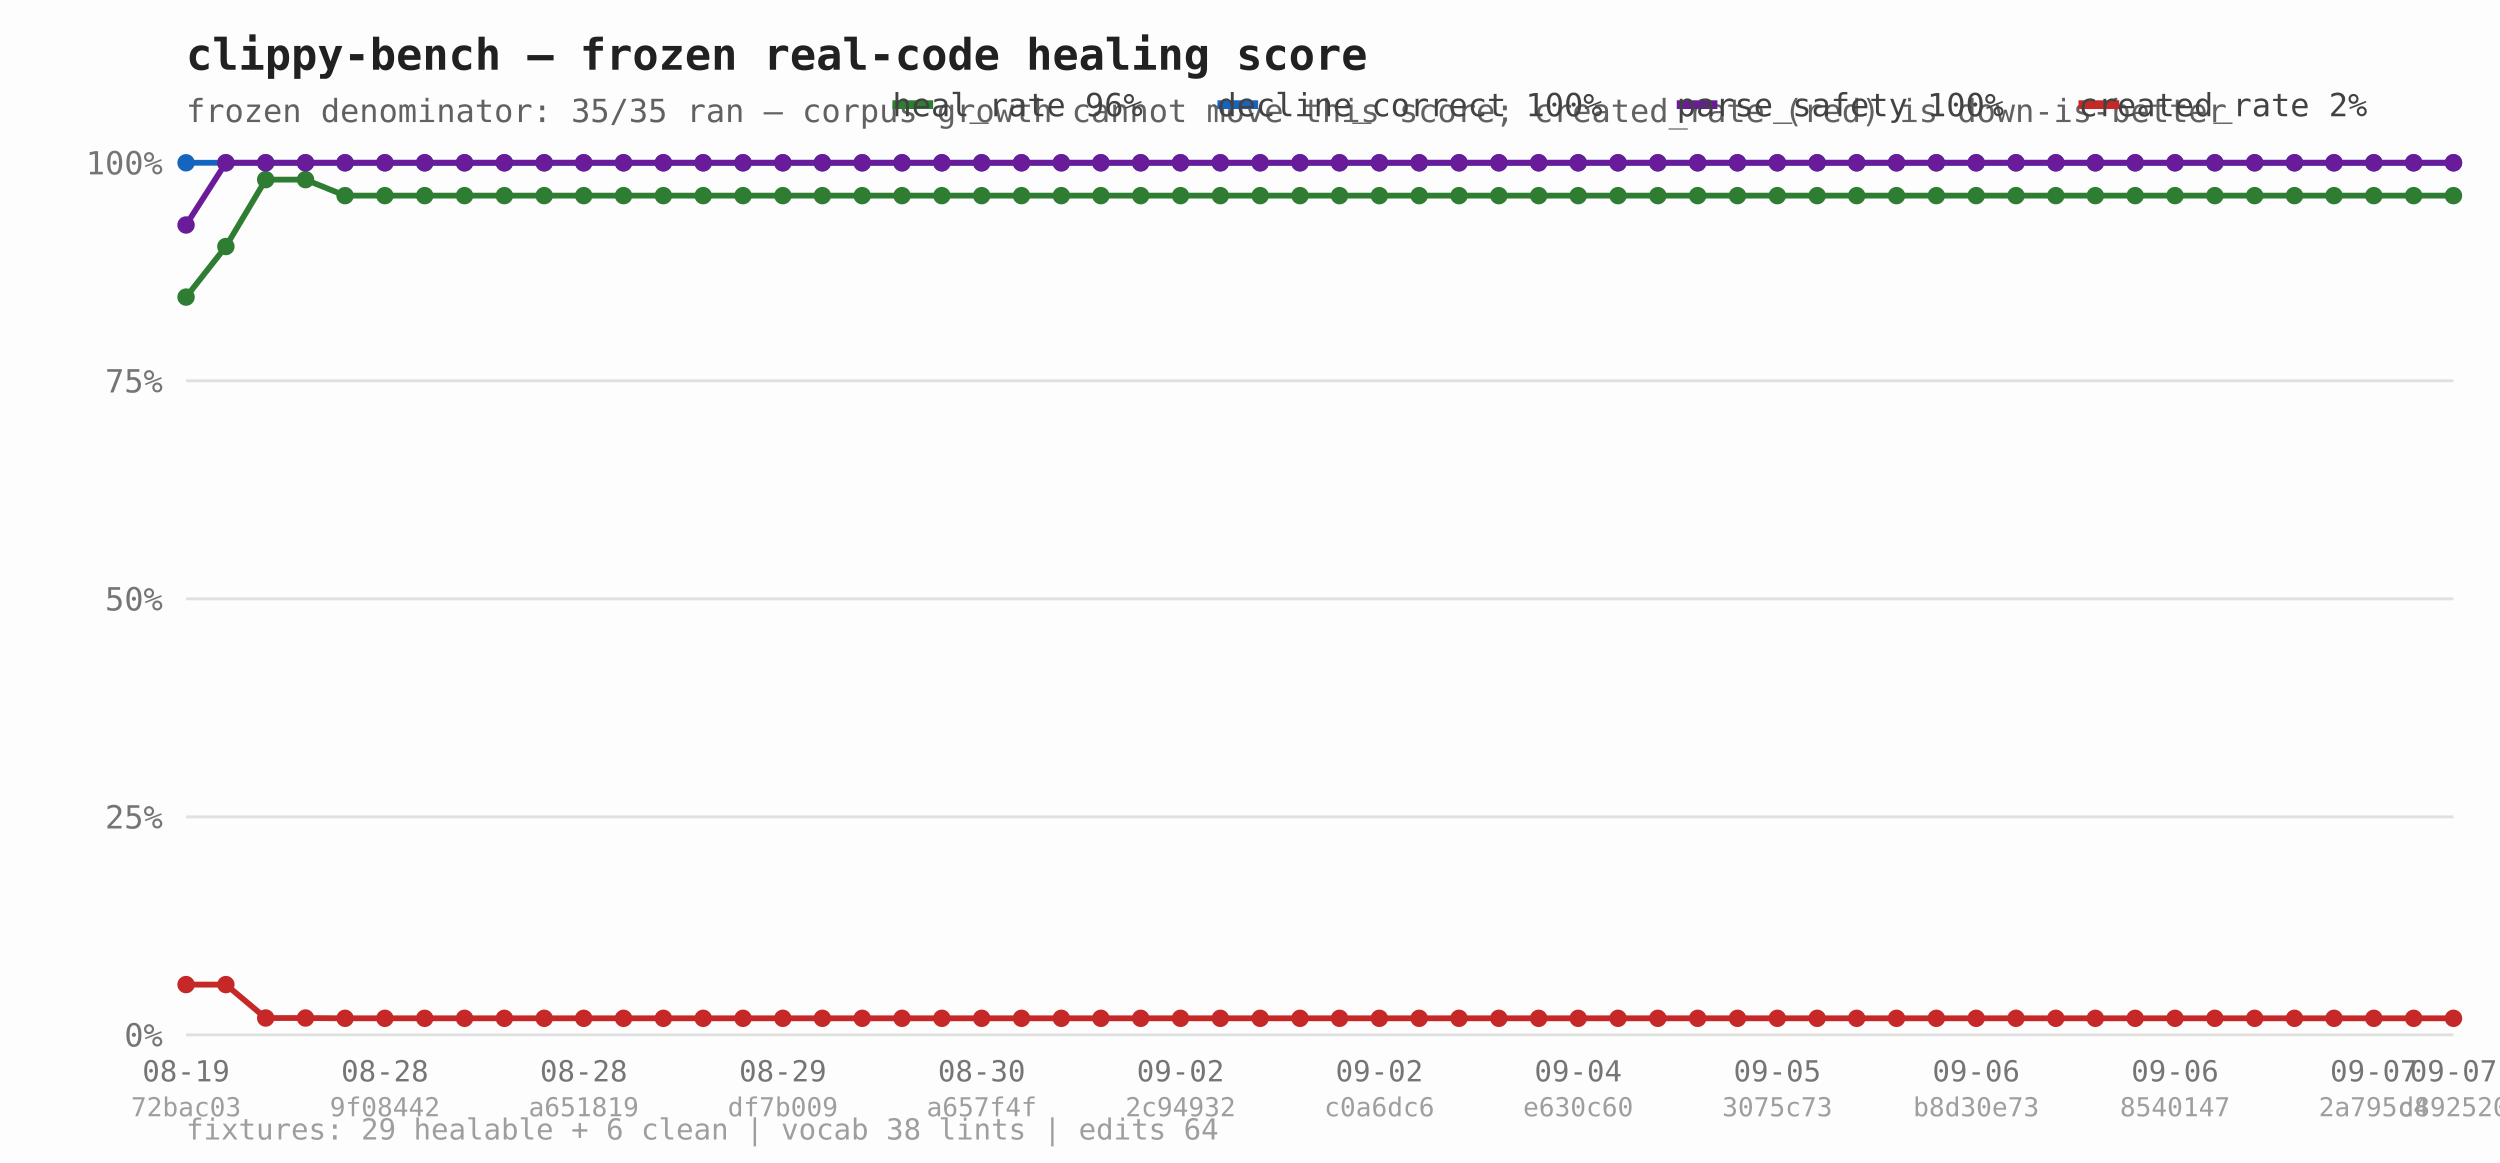
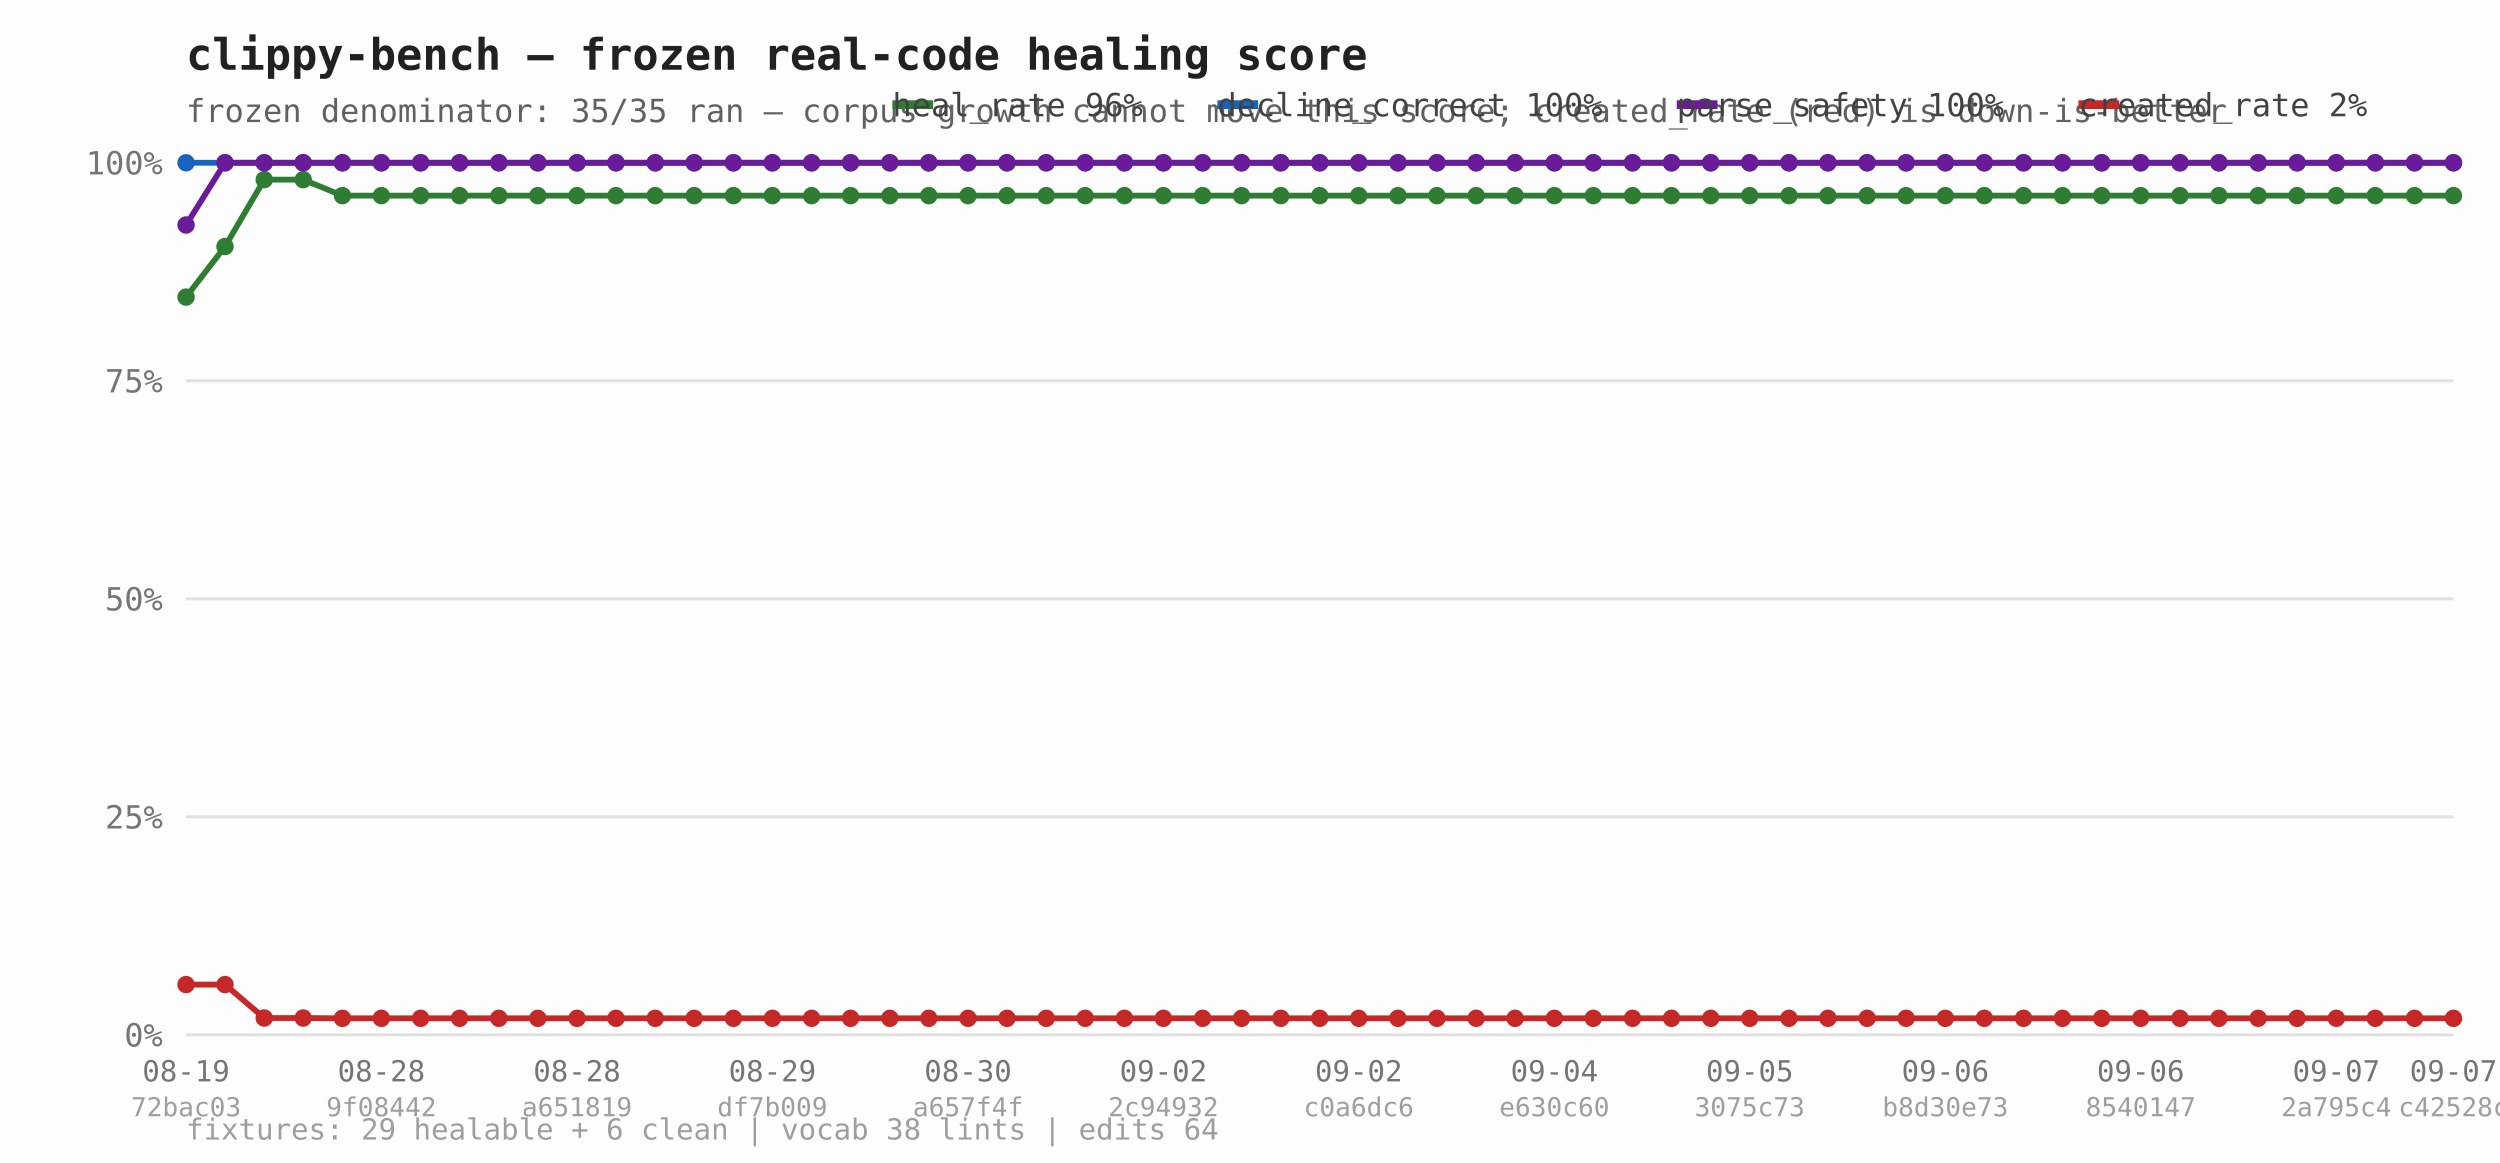
<svg xmlns="http://www.w3.org/2000/svg" width="860" height="400" viewBox="0 0 860 400" font-family="ui-monospace,Menlo,monospace">
  <rect width="100%" height="100%" fill="#fdfdfd" />
  <text x="64" y="24" font-size="15" font-weight="bold" fill="#212121">clippy-bench — frozen real-code healing score</text>
  <text x="64" y="42" font-size="11" fill="#616161">frozen denominator: 35/35 ran — corpus growth cannot move this score; created_rate (red) is down-is-better</text>
  <line x1="64" y1="356.0" x2="844" y2="356.0" stroke="#e0e0e0" stroke-width="1" />
  <text x="56" y="360.0" font-size="11" fill="#757575" text-anchor="end">0%</text>
  <line x1="64" y1="281.0" x2="844" y2="281.0" stroke="#e0e0e0" stroke-width="1" />
  <text x="56" y="285.0" font-size="11" fill="#757575" text-anchor="end">25%</text>
  <line x1="64" y1="206.0" x2="844" y2="206.0" stroke="#e0e0e0" stroke-width="1" />
  <text x="56" y="210.0" font-size="11" fill="#757575" text-anchor="end">50%</text>
  <line x1="64" y1="131.0" x2="844" y2="131.0" stroke="#e0e0e0" stroke-width="1" />
  <text x="56" y="135.0" font-size="11" fill="#757575" text-anchor="end">75%</text>
  <line x1="64" y1="56.0" x2="844" y2="56.0" stroke="#e0e0e0" stroke-width="1" />
  <text x="56" y="60.0" font-size="11" fill="#757575" text-anchor="end">100%</text>
  <line x1="715.0" y1="36" x2="729.0" y2="36" stroke="#c62828" stroke-width="3" />
  <text x="715.0" y="40" font-size="11" fill="#424242">created_rate 2%</text>
  <line x1="576.8" y1="36" x2="590.8" y2="36" stroke="#6a1b9a" stroke-width="3" />
  <text x="576.8" y="40" font-size="11" fill="#424242">parse_safety 100%</text>
  <line x1="418.8" y1="36" x2="432.8" y2="36" stroke="#1565c0" stroke-width="3" />
  <text x="418.8" y="40" font-size="11" fill="#424242">decline_correct 100%</text>
  <line x1="307.0" y1="36" x2="321.0" y2="36" stroke="#2e7d32" stroke-width="3" />
  <text x="307.0" y="40" font-size="11" fill="#424242">heal_rate 96%</text>
-   <path d="M 64.0 102.2 L 77.7 84.8 L 91.4 61.8 L 105.1 61.8 L 118.7 67.3 L 132.4 67.3 L 146.1 67.3 L 159.8 67.3 L 173.5 67.3 L 187.2 67.3 L 200.8 67.3 L 214.5 67.3 L 228.2 67.3 L 241.9 67.3 L 255.6 67.3 L 269.3 67.3 L 282.9 67.3 L 296.6 67.3 L 310.3 67.3 L 324.0 67.3 L 337.7 67.3 L 351.4 67.3 L 365.1 67.3 L 378.7 67.3 L 392.4 67.3 L 406.1 67.3 L 419.8 67.3 L 433.5 67.3 L 447.2 67.3 L 460.8 67.3 L 474.5 67.3 L 488.2 67.3 L 501.9 67.3 L 515.6 67.3 L 529.3 67.3 L 542.9 67.3 L 556.6 67.3 L 570.3 67.3 L 584.0 67.3 L 597.7 67.3 L 611.4 67.3 L 625.1 67.3 L 638.7 67.3 L 652.4 67.3 L 666.1 67.3 L 679.8 67.3 L 693.5 67.3 L 707.2 67.3 L 720.8 67.3 L 734.5 67.3 L 748.2 67.3 L 761.9 67.3 L 775.6 67.3 L 789.3 67.3 L 802.9 67.3 L 816.6 67.3 L 830.3 67.3 L 844.0 67.3" fill="none" stroke="#2e7d32" stroke-width="2" stroke-linejoin="round" stroke-linecap="round" />
+   <path d="M 64.0 102.2 L 77.4 84.8 L 90.9 61.8 L 104.3 61.8 L 117.8 67.3 L 131.2 67.3 L 144.7 67.3 L 158.1 67.3 L 171.6 67.3 L 185.0 67.3 L 198.5 67.3 L 211.9 67.3 L 225.4 67.3 L 238.8 67.3 L 252.3 67.3 L 265.7 67.3 L 279.2 67.3 L 292.6 67.3 L 306.1 67.3 L 319.5 67.3 L 333.0 67.3 L 346.4 67.3 L 359.9 67.3 L 373.3 67.3 L 386.8 67.3 L 400.2 67.3 L 413.7 67.3 L 427.1 67.3 L 440.6 67.3 L 454.0 67.3 L 467.4 67.3 L 480.9 67.3 L 494.3 67.3 L 507.8 67.3 L 521.2 67.3 L 534.7 67.3 L 548.1 67.3 L 561.6 67.3 L 575.0 67.3 L 588.5 67.3 L 601.9 67.3 L 615.4 67.3 L 628.8 67.3 L 642.3 67.3 L 655.7 67.3 L 669.2 67.3 L 682.6 67.3 L 696.1 67.3 L 709.5 67.3 L 723.0 67.3 L 736.4 67.3 L 749.9 67.3 L 763.3 67.3 L 776.8 67.3 L 790.2 67.3 L 803.7 67.3 L 817.1 67.3 L 830.6 67.3 L 844.0 67.3" fill="none" stroke="#2e7d32" stroke-width="2" stroke-linejoin="round" stroke-linecap="round" />
  <circle cx="64.0" cy="102.2" r="3" fill="#2e7d32" />
-   <circle cx="77.7" cy="84.8" r="3" fill="#2e7d32" />
-   <circle cx="91.4" cy="61.8" r="3" fill="#2e7d32" />
-   <circle cx="105.1" cy="61.8" r="3" fill="#2e7d32" />
-   <circle cx="118.7" cy="67.3" r="3" fill="#2e7d32" />
-   <circle cx="132.4" cy="67.3" r="3" fill="#2e7d32" />
-   <circle cx="146.1" cy="67.3" r="3" fill="#2e7d32" />
-   <circle cx="159.8" cy="67.3" r="3" fill="#2e7d32" />
-   <circle cx="173.5" cy="67.3" r="3" fill="#2e7d32" />
-   <circle cx="187.2" cy="67.3" r="3" fill="#2e7d32" />
-   <circle cx="200.8" cy="67.3" r="3" fill="#2e7d32" />
-   <circle cx="214.5" cy="67.3" r="3" fill="#2e7d32" />
-   <circle cx="228.2" cy="67.3" r="3" fill="#2e7d32" />
-   <circle cx="241.9" cy="67.3" r="3" fill="#2e7d32" />
-   <circle cx="255.6" cy="67.3" r="3" fill="#2e7d32" />
-   <circle cx="269.3" cy="67.3" r="3" fill="#2e7d32" />
-   <circle cx="282.9" cy="67.3" r="3" fill="#2e7d32" />
-   <circle cx="296.6" cy="67.3" r="3" fill="#2e7d32" />
-   <circle cx="310.3" cy="67.3" r="3" fill="#2e7d32" />
-   <circle cx="324.0" cy="67.3" r="3" fill="#2e7d32" />
-   <circle cx="337.7" cy="67.3" r="3" fill="#2e7d32" />
-   <circle cx="351.4" cy="67.3" r="3" fill="#2e7d32" />
-   <circle cx="365.1" cy="67.3" r="3" fill="#2e7d32" />
-   <circle cx="378.7" cy="67.3" r="3" fill="#2e7d32" />
-   <circle cx="392.4" cy="67.3" r="3" fill="#2e7d32" />
-   <circle cx="406.1" cy="67.3" r="3" fill="#2e7d32" />
-   <circle cx="419.8" cy="67.3" r="3" fill="#2e7d32" />
-   <circle cx="433.5" cy="67.3" r="3" fill="#2e7d32" />
-   <circle cx="447.2" cy="67.3" r="3" fill="#2e7d32" />
-   <circle cx="460.8" cy="67.3" r="3" fill="#2e7d32" />
-   <circle cx="474.5" cy="67.3" r="3" fill="#2e7d32" />
-   <circle cx="488.2" cy="67.3" r="3" fill="#2e7d32" />
-   <circle cx="501.9" cy="67.3" r="3" fill="#2e7d32" />
-   <circle cx="515.6" cy="67.3" r="3" fill="#2e7d32" />
-   <circle cx="529.3" cy="67.3" r="3" fill="#2e7d32" />
-   <circle cx="542.9" cy="67.3" r="3" fill="#2e7d32" />
-   <circle cx="556.6" cy="67.3" r="3" fill="#2e7d32" />
-   <circle cx="570.3" cy="67.3" r="3" fill="#2e7d32" />
-   <circle cx="584.0" cy="67.3" r="3" fill="#2e7d32" />
-   <circle cx="597.7" cy="67.3" r="3" fill="#2e7d32" />
-   <circle cx="611.4" cy="67.3" r="3" fill="#2e7d32" />
-   <circle cx="625.1" cy="67.3" r="3" fill="#2e7d32" />
-   <circle cx="638.7" cy="67.3" r="3" fill="#2e7d32" />
-   <circle cx="652.4" cy="67.3" r="3" fill="#2e7d32" />
-   <circle cx="666.1" cy="67.3" r="3" fill="#2e7d32" />
-   <circle cx="679.8" cy="67.3" r="3" fill="#2e7d32" />
-   <circle cx="693.5" cy="67.3" r="3" fill="#2e7d32" />
-   <circle cx="707.2" cy="67.3" r="3" fill="#2e7d32" />
-   <circle cx="720.8" cy="67.3" r="3" fill="#2e7d32" />
-   <circle cx="734.5" cy="67.3" r="3" fill="#2e7d32" />
-   <circle cx="748.2" cy="67.3" r="3" fill="#2e7d32" />
-   <circle cx="761.9" cy="67.3" r="3" fill="#2e7d32" />
-   <circle cx="775.6" cy="67.3" r="3" fill="#2e7d32" />
-   <circle cx="789.3" cy="67.3" r="3" fill="#2e7d32" />
-   <circle cx="802.9" cy="67.3" r="3" fill="#2e7d32" />
-   <circle cx="816.6" cy="67.3" r="3" fill="#2e7d32" />
-   <circle cx="830.3" cy="67.3" r="3" fill="#2e7d32" />
+   <circle cx="77.4" cy="84.8" r="3" fill="#2e7d32" />
+   <circle cx="90.9" cy="61.8" r="3" fill="#2e7d32" />
+   <circle cx="104.3" cy="61.8" r="3" fill="#2e7d32" />
+   <circle cx="117.8" cy="67.3" r="3" fill="#2e7d32" />
+   <circle cx="131.2" cy="67.3" r="3" fill="#2e7d32" />
+   <circle cx="144.7" cy="67.3" r="3" fill="#2e7d32" />
+   <circle cx="158.1" cy="67.3" r="3" fill="#2e7d32" />
+   <circle cx="171.6" cy="67.3" r="3" fill="#2e7d32" />
+   <circle cx="185.0" cy="67.3" r="3" fill="#2e7d32" />
+   <circle cx="198.5" cy="67.3" r="3" fill="#2e7d32" />
+   <circle cx="211.9" cy="67.3" r="3" fill="#2e7d32" />
+   <circle cx="225.4" cy="67.3" r="3" fill="#2e7d32" />
+   <circle cx="238.8" cy="67.3" r="3" fill="#2e7d32" />
+   <circle cx="252.3" cy="67.3" r="3" fill="#2e7d32" />
+   <circle cx="265.7" cy="67.3" r="3" fill="#2e7d32" />
+   <circle cx="279.2" cy="67.3" r="3" fill="#2e7d32" />
+   <circle cx="292.6" cy="67.3" r="3" fill="#2e7d32" />
+   <circle cx="306.1" cy="67.3" r="3" fill="#2e7d32" />
+   <circle cx="319.5" cy="67.3" r="3" fill="#2e7d32" />
+   <circle cx="333.0" cy="67.3" r="3" fill="#2e7d32" />
+   <circle cx="346.4" cy="67.3" r="3" fill="#2e7d32" />
+   <circle cx="359.9" cy="67.3" r="3" fill="#2e7d32" />
+   <circle cx="373.3" cy="67.3" r="3" fill="#2e7d32" />
+   <circle cx="386.8" cy="67.3" r="3" fill="#2e7d32" />
+   <circle cx="400.2" cy="67.3" r="3" fill="#2e7d32" />
+   <circle cx="413.7" cy="67.3" r="3" fill="#2e7d32" />
+   <circle cx="427.1" cy="67.3" r="3" fill="#2e7d32" />
+   <circle cx="440.6" cy="67.3" r="3" fill="#2e7d32" />
+   <circle cx="454.0" cy="67.3" r="3" fill="#2e7d32" />
+   <circle cx="467.4" cy="67.3" r="3" fill="#2e7d32" />
+   <circle cx="480.9" cy="67.3" r="3" fill="#2e7d32" />
+   <circle cx="494.3" cy="67.3" r="3" fill="#2e7d32" />
+   <circle cx="507.8" cy="67.3" r="3" fill="#2e7d32" />
+   <circle cx="521.2" cy="67.3" r="3" fill="#2e7d32" />
+   <circle cx="534.7" cy="67.3" r="3" fill="#2e7d32" />
+   <circle cx="548.1" cy="67.3" r="3" fill="#2e7d32" />
+   <circle cx="561.6" cy="67.3" r="3" fill="#2e7d32" />
+   <circle cx="575.0" cy="67.3" r="3" fill="#2e7d32" />
+   <circle cx="588.5" cy="67.3" r="3" fill="#2e7d32" />
+   <circle cx="601.9" cy="67.3" r="3" fill="#2e7d32" />
+   <circle cx="615.4" cy="67.3" r="3" fill="#2e7d32" />
+   <circle cx="628.8" cy="67.3" r="3" fill="#2e7d32" />
+   <circle cx="642.3" cy="67.3" r="3" fill="#2e7d32" />
+   <circle cx="655.7" cy="67.3" r="3" fill="#2e7d32" />
+   <circle cx="669.2" cy="67.3" r="3" fill="#2e7d32" />
+   <circle cx="682.6" cy="67.3" r="3" fill="#2e7d32" />
+   <circle cx="696.1" cy="67.3" r="3" fill="#2e7d32" />
+   <circle cx="709.5" cy="67.3" r="3" fill="#2e7d32" />
+   <circle cx="723.0" cy="67.3" r="3" fill="#2e7d32" />
+   <circle cx="736.4" cy="67.3" r="3" fill="#2e7d32" />
+   <circle cx="749.9" cy="67.3" r="3" fill="#2e7d32" />
+   <circle cx="763.3" cy="67.3" r="3" fill="#2e7d32" />
+   <circle cx="776.8" cy="67.3" r="3" fill="#2e7d32" />
+   <circle cx="790.2" cy="67.3" r="3" fill="#2e7d32" />
+   <circle cx="803.7" cy="67.3" r="3" fill="#2e7d32" />
+   <circle cx="817.1" cy="67.3" r="3" fill="#2e7d32" />
+   <circle cx="830.6" cy="67.3" r="3" fill="#2e7d32" />
  <circle cx="844.0" cy="67.3" r="3" fill="#2e7d32" />
-   <path d="M 64.0 56.0 L 77.7 56.0 L 91.4 56.0 L 105.1 56.0 L 118.7 56.0 L 132.4 56.0 L 146.1 56.0 L 159.8 56.0 L 173.5 56.0 L 187.2 56.0 L 200.8 56.0 L 214.5 56.0 L 228.2 56.0 L 241.9 56.0 L 255.6 56.0 L 269.3 56.0 L 282.9 56.0 L 296.6 56.0 L 310.3 56.0 L 324.0 56.0 L 337.7 56.0 L 351.4 56.0 L 365.1 56.0 L 378.7 56.0 L 392.4 56.0 L 406.1 56.0 L 419.8 56.0 L 433.5 56.0 L 447.2 56.0 L 460.8 56.0 L 474.5 56.0 L 488.2 56.0 L 501.9 56.0 L 515.6 56.0 L 529.3 56.0 L 542.9 56.0 L 556.6 56.0 L 570.3 56.0 L 584.0 56.0 L 597.7 56.0 L 611.4 56.0 L 625.1 56.0 L 638.7 56.0 L 652.4 56.0 L 666.1 56.0 L 679.8 56.0 L 693.5 56.0 L 707.2 56.0 L 720.8 56.0 L 734.5 56.0 L 748.2 56.0 L 761.9 56.0 L 775.6 56.0 L 789.3 56.0 L 802.9 56.0 L 816.6 56.0 L 830.3 56.0 L 844.0 56.0" fill="none" stroke="#1565c0" stroke-width="2" stroke-linejoin="round" stroke-linecap="round" />
+   <path d="M 64.0 56.0 L 77.4 56.0 L 90.9 56.0 L 104.3 56.0 L 117.8 56.0 L 131.2 56.0 L 144.7 56.0 L 158.1 56.0 L 171.6 56.0 L 185.0 56.0 L 198.5 56.0 L 211.9 56.0 L 225.4 56.0 L 238.8 56.0 L 252.3 56.0 L 265.7 56.0 L 279.2 56.0 L 292.6 56.0 L 306.1 56.0 L 319.5 56.0 L 333.0 56.0 L 346.4 56.0 L 359.9 56.0 L 373.3 56.0 L 386.8 56.0 L 400.2 56.0 L 413.7 56.0 L 427.1 56.0 L 440.6 56.0 L 454.0 56.0 L 467.4 56.0 L 480.9 56.0 L 494.3 56.0 L 507.8 56.0 L 521.2 56.0 L 534.7 56.0 L 548.1 56.0 L 561.6 56.0 L 575.0 56.0 L 588.5 56.0 L 601.9 56.0 L 615.4 56.0 L 628.8 56.0 L 642.3 56.0 L 655.7 56.0 L 669.2 56.0 L 682.6 56.0 L 696.1 56.0 L 709.5 56.0 L 723.0 56.0 L 736.4 56.0 L 749.9 56.0 L 763.3 56.0 L 776.8 56.0 L 790.2 56.0 L 803.7 56.0 L 817.1 56.0 L 830.6 56.0 L 844.0 56.0" fill="none" stroke="#1565c0" stroke-width="2" stroke-linejoin="round" stroke-linecap="round" />
  <circle cx="64.0" cy="56.0" r="3" fill="#1565c0" />
-   <circle cx="77.7" cy="56.0" r="3" fill="#1565c0" />
-   <circle cx="91.4" cy="56.0" r="3" fill="#1565c0" />
-   <circle cx="105.1" cy="56.0" r="3" fill="#1565c0" />
-   <circle cx="118.7" cy="56.0" r="3" fill="#1565c0" />
-   <circle cx="132.4" cy="56.0" r="3" fill="#1565c0" />
-   <circle cx="146.1" cy="56.0" r="3" fill="#1565c0" />
-   <circle cx="159.8" cy="56.0" r="3" fill="#1565c0" />
-   <circle cx="173.5" cy="56.0" r="3" fill="#1565c0" />
-   <circle cx="187.2" cy="56.0" r="3" fill="#1565c0" />
-   <circle cx="200.8" cy="56.0" r="3" fill="#1565c0" />
-   <circle cx="214.5" cy="56.0" r="3" fill="#1565c0" />
-   <circle cx="228.2" cy="56.0" r="3" fill="#1565c0" />
-   <circle cx="241.9" cy="56.0" r="3" fill="#1565c0" />
-   <circle cx="255.6" cy="56.0" r="3" fill="#1565c0" />
-   <circle cx="269.3" cy="56.0" r="3" fill="#1565c0" />
-   <circle cx="282.9" cy="56.0" r="3" fill="#1565c0" />
-   <circle cx="296.6" cy="56.0" r="3" fill="#1565c0" />
-   <circle cx="310.3" cy="56.0" r="3" fill="#1565c0" />
-   <circle cx="324.0" cy="56.0" r="3" fill="#1565c0" />
-   <circle cx="337.7" cy="56.0" r="3" fill="#1565c0" />
-   <circle cx="351.4" cy="56.0" r="3" fill="#1565c0" />
-   <circle cx="365.1" cy="56.0" r="3" fill="#1565c0" />
-   <circle cx="378.7" cy="56.0" r="3" fill="#1565c0" />
-   <circle cx="392.4" cy="56.0" r="3" fill="#1565c0" />
-   <circle cx="406.1" cy="56.0" r="3" fill="#1565c0" />
-   <circle cx="419.8" cy="56.0" r="3" fill="#1565c0" />
-   <circle cx="433.5" cy="56.0" r="3" fill="#1565c0" />
-   <circle cx="447.2" cy="56.0" r="3" fill="#1565c0" />
-   <circle cx="460.8" cy="56.0" r="3" fill="#1565c0" />
-   <circle cx="474.5" cy="56.0" r="3" fill="#1565c0" />
-   <circle cx="488.2" cy="56.0" r="3" fill="#1565c0" />
-   <circle cx="501.9" cy="56.0" r="3" fill="#1565c0" />
-   <circle cx="515.6" cy="56.0" r="3" fill="#1565c0" />
-   <circle cx="529.3" cy="56.0" r="3" fill="#1565c0" />
-   <circle cx="542.9" cy="56.0" r="3" fill="#1565c0" />
-   <circle cx="556.6" cy="56.0" r="3" fill="#1565c0" />
-   <circle cx="570.3" cy="56.0" r="3" fill="#1565c0" />
-   <circle cx="584.0" cy="56.0" r="3" fill="#1565c0" />
-   <circle cx="597.7" cy="56.0" r="3" fill="#1565c0" />
-   <circle cx="611.4" cy="56.0" r="3" fill="#1565c0" />
-   <circle cx="625.1" cy="56.0" r="3" fill="#1565c0" />
-   <circle cx="638.7" cy="56.0" r="3" fill="#1565c0" />
-   <circle cx="652.4" cy="56.0" r="3" fill="#1565c0" />
-   <circle cx="666.1" cy="56.0" r="3" fill="#1565c0" />
-   <circle cx="679.8" cy="56.0" r="3" fill="#1565c0" />
-   <circle cx="693.5" cy="56.0" r="3" fill="#1565c0" />
-   <circle cx="707.2" cy="56.0" r="3" fill="#1565c0" />
-   <circle cx="720.8" cy="56.0" r="3" fill="#1565c0" />
-   <circle cx="734.5" cy="56.0" r="3" fill="#1565c0" />
-   <circle cx="748.2" cy="56.0" r="3" fill="#1565c0" />
-   <circle cx="761.9" cy="56.0" r="3" fill="#1565c0" />
-   <circle cx="775.6" cy="56.0" r="3" fill="#1565c0" />
-   <circle cx="789.3" cy="56.0" r="3" fill="#1565c0" />
-   <circle cx="802.9" cy="56.0" r="3" fill="#1565c0" />
-   <circle cx="816.6" cy="56.0" r="3" fill="#1565c0" />
-   <circle cx="830.3" cy="56.0" r="3" fill="#1565c0" />
+   <circle cx="77.4" cy="56.0" r="3" fill="#1565c0" />
+   <circle cx="90.9" cy="56.0" r="3" fill="#1565c0" />
+   <circle cx="104.3" cy="56.0" r="3" fill="#1565c0" />
+   <circle cx="117.8" cy="56.0" r="3" fill="#1565c0" />
+   <circle cx="131.2" cy="56.0" r="3" fill="#1565c0" />
+   <circle cx="144.7" cy="56.0" r="3" fill="#1565c0" />
+   <circle cx="158.1" cy="56.0" r="3" fill="#1565c0" />
+   <circle cx="171.6" cy="56.0" r="3" fill="#1565c0" />
+   <circle cx="185.0" cy="56.0" r="3" fill="#1565c0" />
+   <circle cx="198.5" cy="56.0" r="3" fill="#1565c0" />
+   <circle cx="211.9" cy="56.0" r="3" fill="#1565c0" />
+   <circle cx="225.4" cy="56.0" r="3" fill="#1565c0" />
+   <circle cx="238.8" cy="56.0" r="3" fill="#1565c0" />
+   <circle cx="252.3" cy="56.0" r="3" fill="#1565c0" />
+   <circle cx="265.7" cy="56.0" r="3" fill="#1565c0" />
+   <circle cx="279.2" cy="56.0" r="3" fill="#1565c0" />
+   <circle cx="292.6" cy="56.0" r="3" fill="#1565c0" />
+   <circle cx="306.1" cy="56.0" r="3" fill="#1565c0" />
+   <circle cx="319.5" cy="56.0" r="3" fill="#1565c0" />
+   <circle cx="333.0" cy="56.0" r="3" fill="#1565c0" />
+   <circle cx="346.4" cy="56.0" r="3" fill="#1565c0" />
+   <circle cx="359.9" cy="56.0" r="3" fill="#1565c0" />
+   <circle cx="373.3" cy="56.0" r="3" fill="#1565c0" />
+   <circle cx="386.8" cy="56.0" r="3" fill="#1565c0" />
+   <circle cx="400.2" cy="56.0" r="3" fill="#1565c0" />
+   <circle cx="413.7" cy="56.0" r="3" fill="#1565c0" />
+   <circle cx="427.1" cy="56.0" r="3" fill="#1565c0" />
+   <circle cx="440.6" cy="56.0" r="3" fill="#1565c0" />
+   <circle cx="454.0" cy="56.0" r="3" fill="#1565c0" />
+   <circle cx="467.4" cy="56.0" r="3" fill="#1565c0" />
+   <circle cx="480.9" cy="56.0" r="3" fill="#1565c0" />
+   <circle cx="494.3" cy="56.0" r="3" fill="#1565c0" />
+   <circle cx="507.8" cy="56.0" r="3" fill="#1565c0" />
+   <circle cx="521.2" cy="56.0" r="3" fill="#1565c0" />
+   <circle cx="534.7" cy="56.0" r="3" fill="#1565c0" />
+   <circle cx="548.1" cy="56.0" r="3" fill="#1565c0" />
+   <circle cx="561.6" cy="56.0" r="3" fill="#1565c0" />
+   <circle cx="575.0" cy="56.0" r="3" fill="#1565c0" />
+   <circle cx="588.5" cy="56.0" r="3" fill="#1565c0" />
+   <circle cx="601.9" cy="56.0" r="3" fill="#1565c0" />
+   <circle cx="615.4" cy="56.0" r="3" fill="#1565c0" />
+   <circle cx="628.8" cy="56.0" r="3" fill="#1565c0" />
+   <circle cx="642.3" cy="56.0" r="3" fill="#1565c0" />
+   <circle cx="655.7" cy="56.0" r="3" fill="#1565c0" />
+   <circle cx="669.2" cy="56.0" r="3" fill="#1565c0" />
+   <circle cx="682.6" cy="56.0" r="3" fill="#1565c0" />
+   <circle cx="696.1" cy="56.0" r="3" fill="#1565c0" />
+   <circle cx="709.5" cy="56.0" r="3" fill="#1565c0" />
+   <circle cx="723.0" cy="56.0" r="3" fill="#1565c0" />
+   <circle cx="736.4" cy="56.0" r="3" fill="#1565c0" />
+   <circle cx="749.9" cy="56.0" r="3" fill="#1565c0" />
+   <circle cx="763.3" cy="56.0" r="3" fill="#1565c0" />
+   <circle cx="776.8" cy="56.0" r="3" fill="#1565c0" />
+   <circle cx="790.2" cy="56.0" r="3" fill="#1565c0" />
+   <circle cx="803.7" cy="56.0" r="3" fill="#1565c0" />
+   <circle cx="817.1" cy="56.0" r="3" fill="#1565c0" />
+   <circle cx="830.6" cy="56.0" r="3" fill="#1565c0" />
  <circle cx="844.0" cy="56.0" r="3" fill="#1565c0" />
-   <path d="M 64.0 77.4 L 77.7 56.0 L 91.4 56.0 L 105.1 56.0 L 118.7 56.0 L 132.4 56.0 L 146.1 56.0 L 159.8 56.0 L 173.5 56.0 L 187.2 56.0 L 200.8 56.0 L 214.5 56.0 L 228.2 56.0 L 241.9 56.0 L 255.6 56.0 L 269.3 56.0 L 282.9 56.0 L 296.6 56.0 L 310.3 56.0 L 324.0 56.0 L 337.7 56.0 L 351.4 56.0 L 365.1 56.0 L 378.7 56.0 L 392.4 56.0 L 406.1 56.0 L 419.8 56.0 L 433.5 56.0 L 447.2 56.0 L 460.8 56.0 L 474.5 56.0 L 488.2 56.0 L 501.9 56.0 L 515.6 56.0 L 529.3 56.0 L 542.9 56.0 L 556.6 56.0 L 570.3 56.0 L 584.0 56.0 L 597.7 56.0 L 611.4 56.0 L 625.1 56.0 L 638.7 56.0 L 652.4 56.0 L 666.1 56.0 L 679.8 56.0 L 693.5 56.0 L 707.2 56.0 L 720.8 56.0 L 734.5 56.0 L 748.2 56.0 L 761.9 56.0 L 775.6 56.0 L 789.3 56.0 L 802.9 56.0 L 816.6 56.0 L 830.3 56.0 L 844.0 56.0" fill="none" stroke="#6a1b9a" stroke-width="2" stroke-linejoin="round" stroke-linecap="round" />
+   <path d="M 64.0 77.4 L 77.4 56.0 L 90.9 56.0 L 104.3 56.0 L 117.8 56.0 L 131.2 56.0 L 144.7 56.0 L 158.1 56.0 L 171.6 56.0 L 185.0 56.0 L 198.5 56.0 L 211.9 56.0 L 225.4 56.0 L 238.8 56.0 L 252.3 56.0 L 265.7 56.0 L 279.2 56.0 L 292.6 56.0 L 306.1 56.0 L 319.5 56.0 L 333.0 56.0 L 346.4 56.0 L 359.9 56.0 L 373.3 56.0 L 386.8 56.0 L 400.2 56.0 L 413.7 56.0 L 427.1 56.0 L 440.6 56.0 L 454.0 56.0 L 467.4 56.0 L 480.9 56.0 L 494.3 56.0 L 507.8 56.0 L 521.2 56.0 L 534.7 56.0 L 548.1 56.0 L 561.6 56.0 L 575.0 56.0 L 588.5 56.0 L 601.9 56.0 L 615.4 56.0 L 628.8 56.0 L 642.3 56.0 L 655.7 56.0 L 669.2 56.0 L 682.6 56.0 L 696.1 56.0 L 709.5 56.0 L 723.0 56.0 L 736.4 56.0 L 749.9 56.0 L 763.3 56.0 L 776.8 56.0 L 790.2 56.0 L 803.7 56.0 L 817.1 56.0 L 830.6 56.0 L 844.0 56.0" fill="none" stroke="#6a1b9a" stroke-width="2" stroke-linejoin="round" stroke-linecap="round" />
  <circle cx="64.0" cy="77.4" r="3" fill="#6a1b9a" />
-   <circle cx="77.7" cy="56.0" r="3" fill="#6a1b9a" />
-   <circle cx="91.4" cy="56.0" r="3" fill="#6a1b9a" />
-   <circle cx="105.1" cy="56.0" r="3" fill="#6a1b9a" />
-   <circle cx="118.7" cy="56.0" r="3" fill="#6a1b9a" />
-   <circle cx="132.4" cy="56.0" r="3" fill="#6a1b9a" />
-   <circle cx="146.1" cy="56.0" r="3" fill="#6a1b9a" />
-   <circle cx="159.8" cy="56.0" r="3" fill="#6a1b9a" />
-   <circle cx="173.5" cy="56.0" r="3" fill="#6a1b9a" />
-   <circle cx="187.2" cy="56.0" r="3" fill="#6a1b9a" />
-   <circle cx="200.8" cy="56.0" r="3" fill="#6a1b9a" />
-   <circle cx="214.5" cy="56.0" r="3" fill="#6a1b9a" />
-   <circle cx="228.2" cy="56.0" r="3" fill="#6a1b9a" />
-   <circle cx="241.9" cy="56.0" r="3" fill="#6a1b9a" />
-   <circle cx="255.6" cy="56.0" r="3" fill="#6a1b9a" />
-   <circle cx="269.3" cy="56.0" r="3" fill="#6a1b9a" />
-   <circle cx="282.9" cy="56.0" r="3" fill="#6a1b9a" />
-   <circle cx="296.6" cy="56.0" r="3" fill="#6a1b9a" />
-   <circle cx="310.3" cy="56.0" r="3" fill="#6a1b9a" />
-   <circle cx="324.0" cy="56.0" r="3" fill="#6a1b9a" />
-   <circle cx="337.7" cy="56.0" r="3" fill="#6a1b9a" />
-   <circle cx="351.4" cy="56.0" r="3" fill="#6a1b9a" />
-   <circle cx="365.1" cy="56.0" r="3" fill="#6a1b9a" />
-   <circle cx="378.7" cy="56.0" r="3" fill="#6a1b9a" />
-   <circle cx="392.4" cy="56.0" r="3" fill="#6a1b9a" />
-   <circle cx="406.1" cy="56.0" r="3" fill="#6a1b9a" />
-   <circle cx="419.8" cy="56.0" r="3" fill="#6a1b9a" />
-   <circle cx="433.5" cy="56.0" r="3" fill="#6a1b9a" />
-   <circle cx="447.2" cy="56.0" r="3" fill="#6a1b9a" />
-   <circle cx="460.8" cy="56.0" r="3" fill="#6a1b9a" />
-   <circle cx="474.5" cy="56.0" r="3" fill="#6a1b9a" />
-   <circle cx="488.2" cy="56.0" r="3" fill="#6a1b9a" />
-   <circle cx="501.9" cy="56.0" r="3" fill="#6a1b9a" />
-   <circle cx="515.6" cy="56.0" r="3" fill="#6a1b9a" />
-   <circle cx="529.3" cy="56.0" r="3" fill="#6a1b9a" />
-   <circle cx="542.9" cy="56.0" r="3" fill="#6a1b9a" />
-   <circle cx="556.6" cy="56.0" r="3" fill="#6a1b9a" />
-   <circle cx="570.3" cy="56.0" r="3" fill="#6a1b9a" />
-   <circle cx="584.0" cy="56.0" r="3" fill="#6a1b9a" />
-   <circle cx="597.7" cy="56.0" r="3" fill="#6a1b9a" />
-   <circle cx="611.4" cy="56.0" r="3" fill="#6a1b9a" />
-   <circle cx="625.1" cy="56.0" r="3" fill="#6a1b9a" />
-   <circle cx="638.7" cy="56.0" r="3" fill="#6a1b9a" />
-   <circle cx="652.4" cy="56.0" r="3" fill="#6a1b9a" />
-   <circle cx="666.1" cy="56.0" r="3" fill="#6a1b9a" />
-   <circle cx="679.8" cy="56.0" r="3" fill="#6a1b9a" />
-   <circle cx="693.5" cy="56.0" r="3" fill="#6a1b9a" />
-   <circle cx="707.2" cy="56.0" r="3" fill="#6a1b9a" />
-   <circle cx="720.8" cy="56.0" r="3" fill="#6a1b9a" />
-   <circle cx="734.5" cy="56.0" r="3" fill="#6a1b9a" />
-   <circle cx="748.2" cy="56.0" r="3" fill="#6a1b9a" />
-   <circle cx="761.9" cy="56.0" r="3" fill="#6a1b9a" />
-   <circle cx="775.6" cy="56.0" r="3" fill="#6a1b9a" />
-   <circle cx="789.3" cy="56.0" r="3" fill="#6a1b9a" />
-   <circle cx="802.9" cy="56.0" r="3" fill="#6a1b9a" />
-   <circle cx="816.6" cy="56.0" r="3" fill="#6a1b9a" />
-   <circle cx="830.3" cy="56.0" r="3" fill="#6a1b9a" />
+   <circle cx="77.4" cy="56.0" r="3" fill="#6a1b9a" />
+   <circle cx="90.9" cy="56.0" r="3" fill="#6a1b9a" />
+   <circle cx="104.3" cy="56.0" r="3" fill="#6a1b9a" />
+   <circle cx="117.8" cy="56.0" r="3" fill="#6a1b9a" />
+   <circle cx="131.2" cy="56.0" r="3" fill="#6a1b9a" />
+   <circle cx="144.7" cy="56.0" r="3" fill="#6a1b9a" />
+   <circle cx="158.1" cy="56.0" r="3" fill="#6a1b9a" />
+   <circle cx="171.6" cy="56.0" r="3" fill="#6a1b9a" />
+   <circle cx="185.0" cy="56.0" r="3" fill="#6a1b9a" />
+   <circle cx="198.5" cy="56.0" r="3" fill="#6a1b9a" />
+   <circle cx="211.9" cy="56.0" r="3" fill="#6a1b9a" />
+   <circle cx="225.4" cy="56.0" r="3" fill="#6a1b9a" />
+   <circle cx="238.8" cy="56.0" r="3" fill="#6a1b9a" />
+   <circle cx="252.3" cy="56.0" r="3" fill="#6a1b9a" />
+   <circle cx="265.7" cy="56.0" r="3" fill="#6a1b9a" />
+   <circle cx="279.2" cy="56.0" r="3" fill="#6a1b9a" />
+   <circle cx="292.6" cy="56.0" r="3" fill="#6a1b9a" />
+   <circle cx="306.1" cy="56.0" r="3" fill="#6a1b9a" />
+   <circle cx="319.5" cy="56.0" r="3" fill="#6a1b9a" />
+   <circle cx="333.0" cy="56.0" r="3" fill="#6a1b9a" />
+   <circle cx="346.4" cy="56.0" r="3" fill="#6a1b9a" />
+   <circle cx="359.9" cy="56.0" r="3" fill="#6a1b9a" />
+   <circle cx="373.3" cy="56.0" r="3" fill="#6a1b9a" />
+   <circle cx="386.8" cy="56.0" r="3" fill="#6a1b9a" />
+   <circle cx="400.2" cy="56.0" r="3" fill="#6a1b9a" />
+   <circle cx="413.7" cy="56.0" r="3" fill="#6a1b9a" />
+   <circle cx="427.1" cy="56.0" r="3" fill="#6a1b9a" />
+   <circle cx="440.6" cy="56.0" r="3" fill="#6a1b9a" />
+   <circle cx="454.0" cy="56.0" r="3" fill="#6a1b9a" />
+   <circle cx="467.4" cy="56.0" r="3" fill="#6a1b9a" />
+   <circle cx="480.9" cy="56.0" r="3" fill="#6a1b9a" />
+   <circle cx="494.3" cy="56.0" r="3" fill="#6a1b9a" />
+   <circle cx="507.8" cy="56.0" r="3" fill="#6a1b9a" />
+   <circle cx="521.2" cy="56.0" r="3" fill="#6a1b9a" />
+   <circle cx="534.7" cy="56.0" r="3" fill="#6a1b9a" />
+   <circle cx="548.1" cy="56.0" r="3" fill="#6a1b9a" />
+   <circle cx="561.6" cy="56.0" r="3" fill="#6a1b9a" />
+   <circle cx="575.0" cy="56.0" r="3" fill="#6a1b9a" />
+   <circle cx="588.5" cy="56.0" r="3" fill="#6a1b9a" />
+   <circle cx="601.9" cy="56.0" r="3" fill="#6a1b9a" />
+   <circle cx="615.4" cy="56.0" r="3" fill="#6a1b9a" />
+   <circle cx="628.8" cy="56.0" r="3" fill="#6a1b9a" />
+   <circle cx="642.3" cy="56.0" r="3" fill="#6a1b9a" />
+   <circle cx="655.7" cy="56.0" r="3" fill="#6a1b9a" />
+   <circle cx="669.2" cy="56.0" r="3" fill="#6a1b9a" />
+   <circle cx="682.6" cy="56.0" r="3" fill="#6a1b9a" />
+   <circle cx="696.1" cy="56.0" r="3" fill="#6a1b9a" />
+   <circle cx="709.5" cy="56.0" r="3" fill="#6a1b9a" />
+   <circle cx="723.0" cy="56.0" r="3" fill="#6a1b9a" />
+   <circle cx="736.4" cy="56.0" r="3" fill="#6a1b9a" />
+   <circle cx="749.9" cy="56.0" r="3" fill="#6a1b9a" />
+   <circle cx="763.3" cy="56.0" r="3" fill="#6a1b9a" />
+   <circle cx="776.8" cy="56.0" r="3" fill="#6a1b9a" />
+   <circle cx="790.2" cy="56.0" r="3" fill="#6a1b9a" />
+   <circle cx="803.7" cy="56.0" r="3" fill="#6a1b9a" />
+   <circle cx="817.1" cy="56.0" r="3" fill="#6a1b9a" />
+   <circle cx="830.6" cy="56.0" r="3" fill="#6a1b9a" />
  <circle cx="844.0" cy="56.0" r="3" fill="#6a1b9a" />
-   <path d="M 64.0 338.7 L 77.7 338.7 L 91.4 350.2 L 105.1 350.2 L 118.7 350.3 L 132.4 350.3 L 146.1 350.3 L 159.8 350.3 L 173.5 350.3 L 187.2 350.3 L 200.8 350.3 L 214.5 350.3 L 228.2 350.3 L 241.9 350.3 L 255.6 350.3 L 269.3 350.3 L 282.9 350.3 L 296.6 350.3 L 310.3 350.3 L 324.0 350.3 L 337.7 350.3 L 351.4 350.3 L 365.1 350.3 L 378.7 350.3 L 392.4 350.3 L 406.1 350.3 L 419.8 350.3 L 433.5 350.3 L 447.2 350.3 L 460.8 350.3 L 474.5 350.3 L 488.2 350.3 L 501.9 350.3 L 515.6 350.3 L 529.3 350.3 L 542.9 350.3 L 556.6 350.3 L 570.3 350.3 L 584.0 350.3 L 597.7 350.3 L 611.4 350.3 L 625.1 350.3 L 638.7 350.3 L 652.4 350.3 L 666.1 350.3 L 679.8 350.3 L 693.5 350.3 L 707.2 350.3 L 720.8 350.3 L 734.5 350.3 L 748.2 350.3 L 761.9 350.3 L 775.6 350.3 L 789.3 350.3 L 802.9 350.3 L 816.6 350.3 L 830.3 350.3 L 844.0 350.3" fill="none" stroke="#c62828" stroke-width="2" stroke-linejoin="round" stroke-linecap="round" />
+   <path d="M 64.0 338.7 L 77.4 338.7 L 90.9 350.2 L 104.3 350.2 L 117.8 350.3 L 131.2 350.3 L 144.7 350.3 L 158.1 350.3 L 171.6 350.3 L 185.0 350.3 L 198.5 350.3 L 211.9 350.3 L 225.4 350.3 L 238.8 350.3 L 252.3 350.3 L 265.7 350.3 L 279.2 350.3 L 292.6 350.3 L 306.1 350.3 L 319.5 350.3 L 333.0 350.3 L 346.4 350.3 L 359.9 350.3 L 373.3 350.3 L 386.8 350.3 L 400.2 350.3 L 413.7 350.3 L 427.1 350.3 L 440.6 350.3 L 454.0 350.3 L 467.4 350.3 L 480.9 350.3 L 494.3 350.3 L 507.8 350.3 L 521.2 350.3 L 534.7 350.3 L 548.1 350.3 L 561.6 350.3 L 575.0 350.3 L 588.5 350.3 L 601.9 350.3 L 615.4 350.3 L 628.8 350.3 L 642.3 350.3 L 655.7 350.3 L 669.2 350.3 L 682.6 350.3 L 696.1 350.3 L 709.5 350.3 L 723.0 350.3 L 736.4 350.3 L 749.9 350.3 L 763.3 350.3 L 776.8 350.3 L 790.2 350.3 L 803.7 350.3 L 817.1 350.3 L 830.6 350.3 L 844.0 350.3" fill="none" stroke="#c62828" stroke-width="2" stroke-linejoin="round" stroke-linecap="round" />
  <circle cx="64.0" cy="338.7" r="3" fill="#c62828" />
-   <circle cx="77.7" cy="338.7" r="3" fill="#c62828" />
-   <circle cx="91.4" cy="350.2" r="3" fill="#c62828" />
-   <circle cx="105.1" cy="350.2" r="3" fill="#c62828" />
-   <circle cx="118.7" cy="350.3" r="3" fill="#c62828" />
-   <circle cx="132.4" cy="350.3" r="3" fill="#c62828" />
-   <circle cx="146.1" cy="350.3" r="3" fill="#c62828" />
-   <circle cx="159.8" cy="350.3" r="3" fill="#c62828" />
-   <circle cx="173.5" cy="350.3" r="3" fill="#c62828" />
-   <circle cx="187.2" cy="350.3" r="3" fill="#c62828" />
-   <circle cx="200.8" cy="350.3" r="3" fill="#c62828" />
-   <circle cx="214.5" cy="350.3" r="3" fill="#c62828" />
-   <circle cx="228.2" cy="350.3" r="3" fill="#c62828" />
-   <circle cx="241.9" cy="350.3" r="3" fill="#c62828" />
-   <circle cx="255.6" cy="350.3" r="3" fill="#c62828" />
-   <circle cx="269.3" cy="350.3" r="3" fill="#c62828" />
-   <circle cx="282.9" cy="350.3" r="3" fill="#c62828" />
-   <circle cx="296.6" cy="350.3" r="3" fill="#c62828" />
-   <circle cx="310.3" cy="350.3" r="3" fill="#c62828" />
-   <circle cx="324.0" cy="350.3" r="3" fill="#c62828" />
-   <circle cx="337.7" cy="350.3" r="3" fill="#c62828" />
-   <circle cx="351.4" cy="350.3" r="3" fill="#c62828" />
-   <circle cx="365.1" cy="350.3" r="3" fill="#c62828" />
-   <circle cx="378.7" cy="350.3" r="3" fill="#c62828" />
-   <circle cx="392.4" cy="350.3" r="3" fill="#c62828" />
-   <circle cx="406.1" cy="350.3" r="3" fill="#c62828" />
-   <circle cx="419.8" cy="350.3" r="3" fill="#c62828" />
-   <circle cx="433.5" cy="350.3" r="3" fill="#c62828" />
-   <circle cx="447.2" cy="350.3" r="3" fill="#c62828" />
-   <circle cx="460.8" cy="350.3" r="3" fill="#c62828" />
-   <circle cx="474.5" cy="350.3" r="3" fill="#c62828" />
-   <circle cx="488.2" cy="350.3" r="3" fill="#c62828" />
-   <circle cx="501.9" cy="350.3" r="3" fill="#c62828" />
-   <circle cx="515.6" cy="350.3" r="3" fill="#c62828" />
-   <circle cx="529.3" cy="350.3" r="3" fill="#c62828" />
-   <circle cx="542.9" cy="350.3" r="3" fill="#c62828" />
-   <circle cx="556.6" cy="350.3" r="3" fill="#c62828" />
-   <circle cx="570.3" cy="350.3" r="3" fill="#c62828" />
-   <circle cx="584.0" cy="350.3" r="3" fill="#c62828" />
-   <circle cx="597.7" cy="350.3" r="3" fill="#c62828" />
-   <circle cx="611.4" cy="350.3" r="3" fill="#c62828" />
-   <circle cx="625.1" cy="350.3" r="3" fill="#c62828" />
-   <circle cx="638.7" cy="350.3" r="3" fill="#c62828" />
-   <circle cx="652.4" cy="350.3" r="3" fill="#c62828" />
-   <circle cx="666.1" cy="350.3" r="3" fill="#c62828" />
-   <circle cx="679.8" cy="350.3" r="3" fill="#c62828" />
-   <circle cx="693.5" cy="350.3" r="3" fill="#c62828" />
-   <circle cx="707.2" cy="350.3" r="3" fill="#c62828" />
-   <circle cx="720.8" cy="350.3" r="3" fill="#c62828" />
-   <circle cx="734.5" cy="350.3" r="3" fill="#c62828" />
-   <circle cx="748.2" cy="350.3" r="3" fill="#c62828" />
-   <circle cx="761.9" cy="350.3" r="3" fill="#c62828" />
-   <circle cx="775.6" cy="350.3" r="3" fill="#c62828" />
-   <circle cx="789.3" cy="350.3" r="3" fill="#c62828" />
-   <circle cx="802.9" cy="350.3" r="3" fill="#c62828" />
-   <circle cx="816.6" cy="350.3" r="3" fill="#c62828" />
-   <circle cx="830.3" cy="350.3" r="3" fill="#c62828" />
+   <circle cx="77.4" cy="338.7" r="3" fill="#c62828" />
+   <circle cx="90.9" cy="350.2" r="3" fill="#c62828" />
+   <circle cx="104.3" cy="350.2" r="3" fill="#c62828" />
+   <circle cx="117.8" cy="350.3" r="3" fill="#c62828" />
+   <circle cx="131.2" cy="350.3" r="3" fill="#c62828" />
+   <circle cx="144.7" cy="350.3" r="3" fill="#c62828" />
+   <circle cx="158.1" cy="350.3" r="3" fill="#c62828" />
+   <circle cx="171.6" cy="350.3" r="3" fill="#c62828" />
+   <circle cx="185.0" cy="350.3" r="3" fill="#c62828" />
+   <circle cx="198.5" cy="350.3" r="3" fill="#c62828" />
+   <circle cx="211.9" cy="350.3" r="3" fill="#c62828" />
+   <circle cx="225.4" cy="350.3" r="3" fill="#c62828" />
+   <circle cx="238.8" cy="350.3" r="3" fill="#c62828" />
+   <circle cx="252.3" cy="350.3" r="3" fill="#c62828" />
+   <circle cx="265.7" cy="350.3" r="3" fill="#c62828" />
+   <circle cx="279.2" cy="350.3" r="3" fill="#c62828" />
+   <circle cx="292.6" cy="350.3" r="3" fill="#c62828" />
+   <circle cx="306.1" cy="350.3" r="3" fill="#c62828" />
+   <circle cx="319.5" cy="350.3" r="3" fill="#c62828" />
+   <circle cx="333.0" cy="350.3" r="3" fill="#c62828" />
+   <circle cx="346.4" cy="350.3" r="3" fill="#c62828" />
+   <circle cx="359.9" cy="350.3" r="3" fill="#c62828" />
+   <circle cx="373.3" cy="350.3" r="3" fill="#c62828" />
+   <circle cx="386.8" cy="350.3" r="3" fill="#c62828" />
+   <circle cx="400.2" cy="350.3" r="3" fill="#c62828" />
+   <circle cx="413.7" cy="350.3" r="3" fill="#c62828" />
+   <circle cx="427.1" cy="350.3" r="3" fill="#c62828" />
+   <circle cx="440.6" cy="350.3" r="3" fill="#c62828" />
+   <circle cx="454.0" cy="350.3" r="3" fill="#c62828" />
+   <circle cx="467.4" cy="350.3" r="3" fill="#c62828" />
+   <circle cx="480.9" cy="350.3" r="3" fill="#c62828" />
+   <circle cx="494.3" cy="350.3" r="3" fill="#c62828" />
+   <circle cx="507.8" cy="350.3" r="3" fill="#c62828" />
+   <circle cx="521.2" cy="350.3" r="3" fill="#c62828" />
+   <circle cx="534.7" cy="350.3" r="3" fill="#c62828" />
+   <circle cx="548.1" cy="350.3" r="3" fill="#c62828" />
+   <circle cx="561.6" cy="350.3" r="3" fill="#c62828" />
+   <circle cx="575.0" cy="350.3" r="3" fill="#c62828" />
+   <circle cx="588.5" cy="350.3" r="3" fill="#c62828" />
+   <circle cx="601.9" cy="350.3" r="3" fill="#c62828" />
+   <circle cx="615.4" cy="350.3" r="3" fill="#c62828" />
+   <circle cx="628.8" cy="350.3" r="3" fill="#c62828" />
+   <circle cx="642.3" cy="350.3" r="3" fill="#c62828" />
+   <circle cx="655.7" cy="350.3" r="3" fill="#c62828" />
+   <circle cx="669.2" cy="350.3" r="3" fill="#c62828" />
+   <circle cx="682.6" cy="350.3" r="3" fill="#c62828" />
+   <circle cx="696.1" cy="350.3" r="3" fill="#c62828" />
+   <circle cx="709.5" cy="350.3" r="3" fill="#c62828" />
+   <circle cx="723.0" cy="350.3" r="3" fill="#c62828" />
+   <circle cx="736.4" cy="350.3" r="3" fill="#c62828" />
+   <circle cx="749.9" cy="350.3" r="3" fill="#c62828" />
+   <circle cx="763.3" cy="350.3" r="3" fill="#c62828" />
+   <circle cx="776.8" cy="350.3" r="3" fill="#c62828" />
+   <circle cx="790.2" cy="350.3" r="3" fill="#c62828" />
+   <circle cx="803.7" cy="350.3" r="3" fill="#c62828" />
+   <circle cx="817.1" cy="350.3" r="3" fill="#c62828" />
+   <circle cx="830.6" cy="350.3" r="3" fill="#c62828" />
  <circle cx="844.0" cy="350.3" r="3" fill="#c62828" />
  <text x="64.0" y="372.0" font-size="10" fill="#757575" text-anchor="middle">08-19</text>
  <text x="64.0" y="384.0" font-size="9" fill="#9e9e9e" text-anchor="middle">72bac03</text>
-   <text x="132.4" y="372.0" font-size="10" fill="#757575" text-anchor="middle">08-28</text>
-   <text x="132.4" y="384.0" font-size="9" fill="#9e9e9e" text-anchor="middle">9f08442</text>
-   <text x="200.8" y="372.0" font-size="10" fill="#757575" text-anchor="middle">08-28</text>
-   <text x="200.8" y="384.0" font-size="9" fill="#9e9e9e" text-anchor="middle">a651819</text>
-   <text x="269.3" y="372.0" font-size="10" fill="#757575" text-anchor="middle">08-29</text>
-   <text x="269.3" y="384.0" font-size="9" fill="#9e9e9e" text-anchor="middle">df7b009</text>
-   <text x="337.7" y="372.0" font-size="10" fill="#757575" text-anchor="middle">08-30</text>
-   <text x="337.7" y="384.0" font-size="9" fill="#9e9e9e" text-anchor="middle">a657f4f</text>
-   <text x="406.1" y="372.0" font-size="10" fill="#757575" text-anchor="middle">09-02</text>
-   <text x="406.1" y="384.0" font-size="9" fill="#9e9e9e" text-anchor="middle">2c94932</text>
-   <text x="474.5" y="372.0" font-size="10" fill="#757575" text-anchor="middle">09-02</text>
-   <text x="474.5" y="384.0" font-size="9" fill="#9e9e9e" text-anchor="middle">c0a6dc6</text>
-   <text x="542.9" y="372.0" font-size="10" fill="#757575" text-anchor="middle">09-04</text>
-   <text x="542.9" y="384.0" font-size="9" fill="#9e9e9e" text-anchor="middle">e630c60</text>
-   <text x="611.4" y="372.0" font-size="10" fill="#757575" text-anchor="middle">09-05</text>
-   <text x="611.4" y="384.0" font-size="9" fill="#9e9e9e" text-anchor="middle">3075c73</text>
-   <text x="679.8" y="372.0" font-size="10" fill="#757575" text-anchor="middle">09-06</text>
-   <text x="679.8" y="384.0" font-size="9" fill="#9e9e9e" text-anchor="middle">b8d30e73</text>
-   <text x="748.2" y="372.0" font-size="10" fill="#757575" text-anchor="middle">09-06</text>
-   <text x="748.2" y="384.0" font-size="9" fill="#9e9e9e" text-anchor="middle">8540147</text>
-   <text x="816.6" y="372.0" font-size="10" fill="#757575" text-anchor="middle">09-07</text>
-   <text x="816.6" y="384.0" font-size="9" fill="#9e9e9e" text-anchor="middle">2a795c4</text>
+   <text x="131.2" y="372.0" font-size="10" fill="#757575" text-anchor="middle">08-28</text>
+   <text x="131.2" y="384.0" font-size="9" fill="#9e9e9e" text-anchor="middle">9f08442</text>
+   <text x="198.5" y="372.0" font-size="10" fill="#757575" text-anchor="middle">08-28</text>
+   <text x="198.5" y="384.0" font-size="9" fill="#9e9e9e" text-anchor="middle">a651819</text>
+   <text x="265.7" y="372.0" font-size="10" fill="#757575" text-anchor="middle">08-29</text>
+   <text x="265.7" y="384.0" font-size="9" fill="#9e9e9e" text-anchor="middle">df7b009</text>
+   <text x="333.0" y="372.0" font-size="10" fill="#757575" text-anchor="middle">08-30</text>
+   <text x="333.0" y="384.0" font-size="9" fill="#9e9e9e" text-anchor="middle">a657f4f</text>
+   <text x="400.2" y="372.0" font-size="10" fill="#757575" text-anchor="middle">09-02</text>
+   <text x="400.2" y="384.0" font-size="9" fill="#9e9e9e" text-anchor="middle">2c94932</text>
+   <text x="467.4" y="372.0" font-size="10" fill="#757575" text-anchor="middle">09-02</text>
+   <text x="467.4" y="384.0" font-size="9" fill="#9e9e9e" text-anchor="middle">c0a6dc6</text>
+   <text x="534.7" y="372.0" font-size="10" fill="#757575" text-anchor="middle">09-04</text>
+   <text x="534.7" y="384.0" font-size="9" fill="#9e9e9e" text-anchor="middle">e630c60</text>
+   <text x="601.9" y="372.0" font-size="10" fill="#757575" text-anchor="middle">09-05</text>
+   <text x="601.9" y="384.0" font-size="9" fill="#9e9e9e" text-anchor="middle">3075c73</text>
+   <text x="669.2" y="372.0" font-size="10" fill="#757575" text-anchor="middle">09-06</text>
+   <text x="669.2" y="384.0" font-size="9" fill="#9e9e9e" text-anchor="middle">b8d30e73</text>
+   <text x="736.4" y="372.0" font-size="10" fill="#757575" text-anchor="middle">09-06</text>
+   <text x="736.4" y="384.0" font-size="9" fill="#9e9e9e" text-anchor="middle">8540147</text>
+   <text x="803.7" y="372.0" font-size="10" fill="#757575" text-anchor="middle">09-07</text>
+   <text x="803.7" y="384.0" font-size="9" fill="#9e9e9e" text-anchor="middle">2a795c4</text>
  <text x="844.0" y="372.0" font-size="10" fill="#757575" text-anchor="middle">09-07</text>
-   <text x="844.0" y="384.0" font-size="9" fill="#9e9e9e" text-anchor="middle">d892520</text>
+   <text x="844.0" y="384.0" font-size="9" fill="#9e9e9e" text-anchor="middle">c42528c</text>
  <text x="64" y="392.0" font-size="10" fill="#9e9e9e">fixtures: 29 healable + 6 clean | vocab 38 lints | edits 64</text>
</svg>
